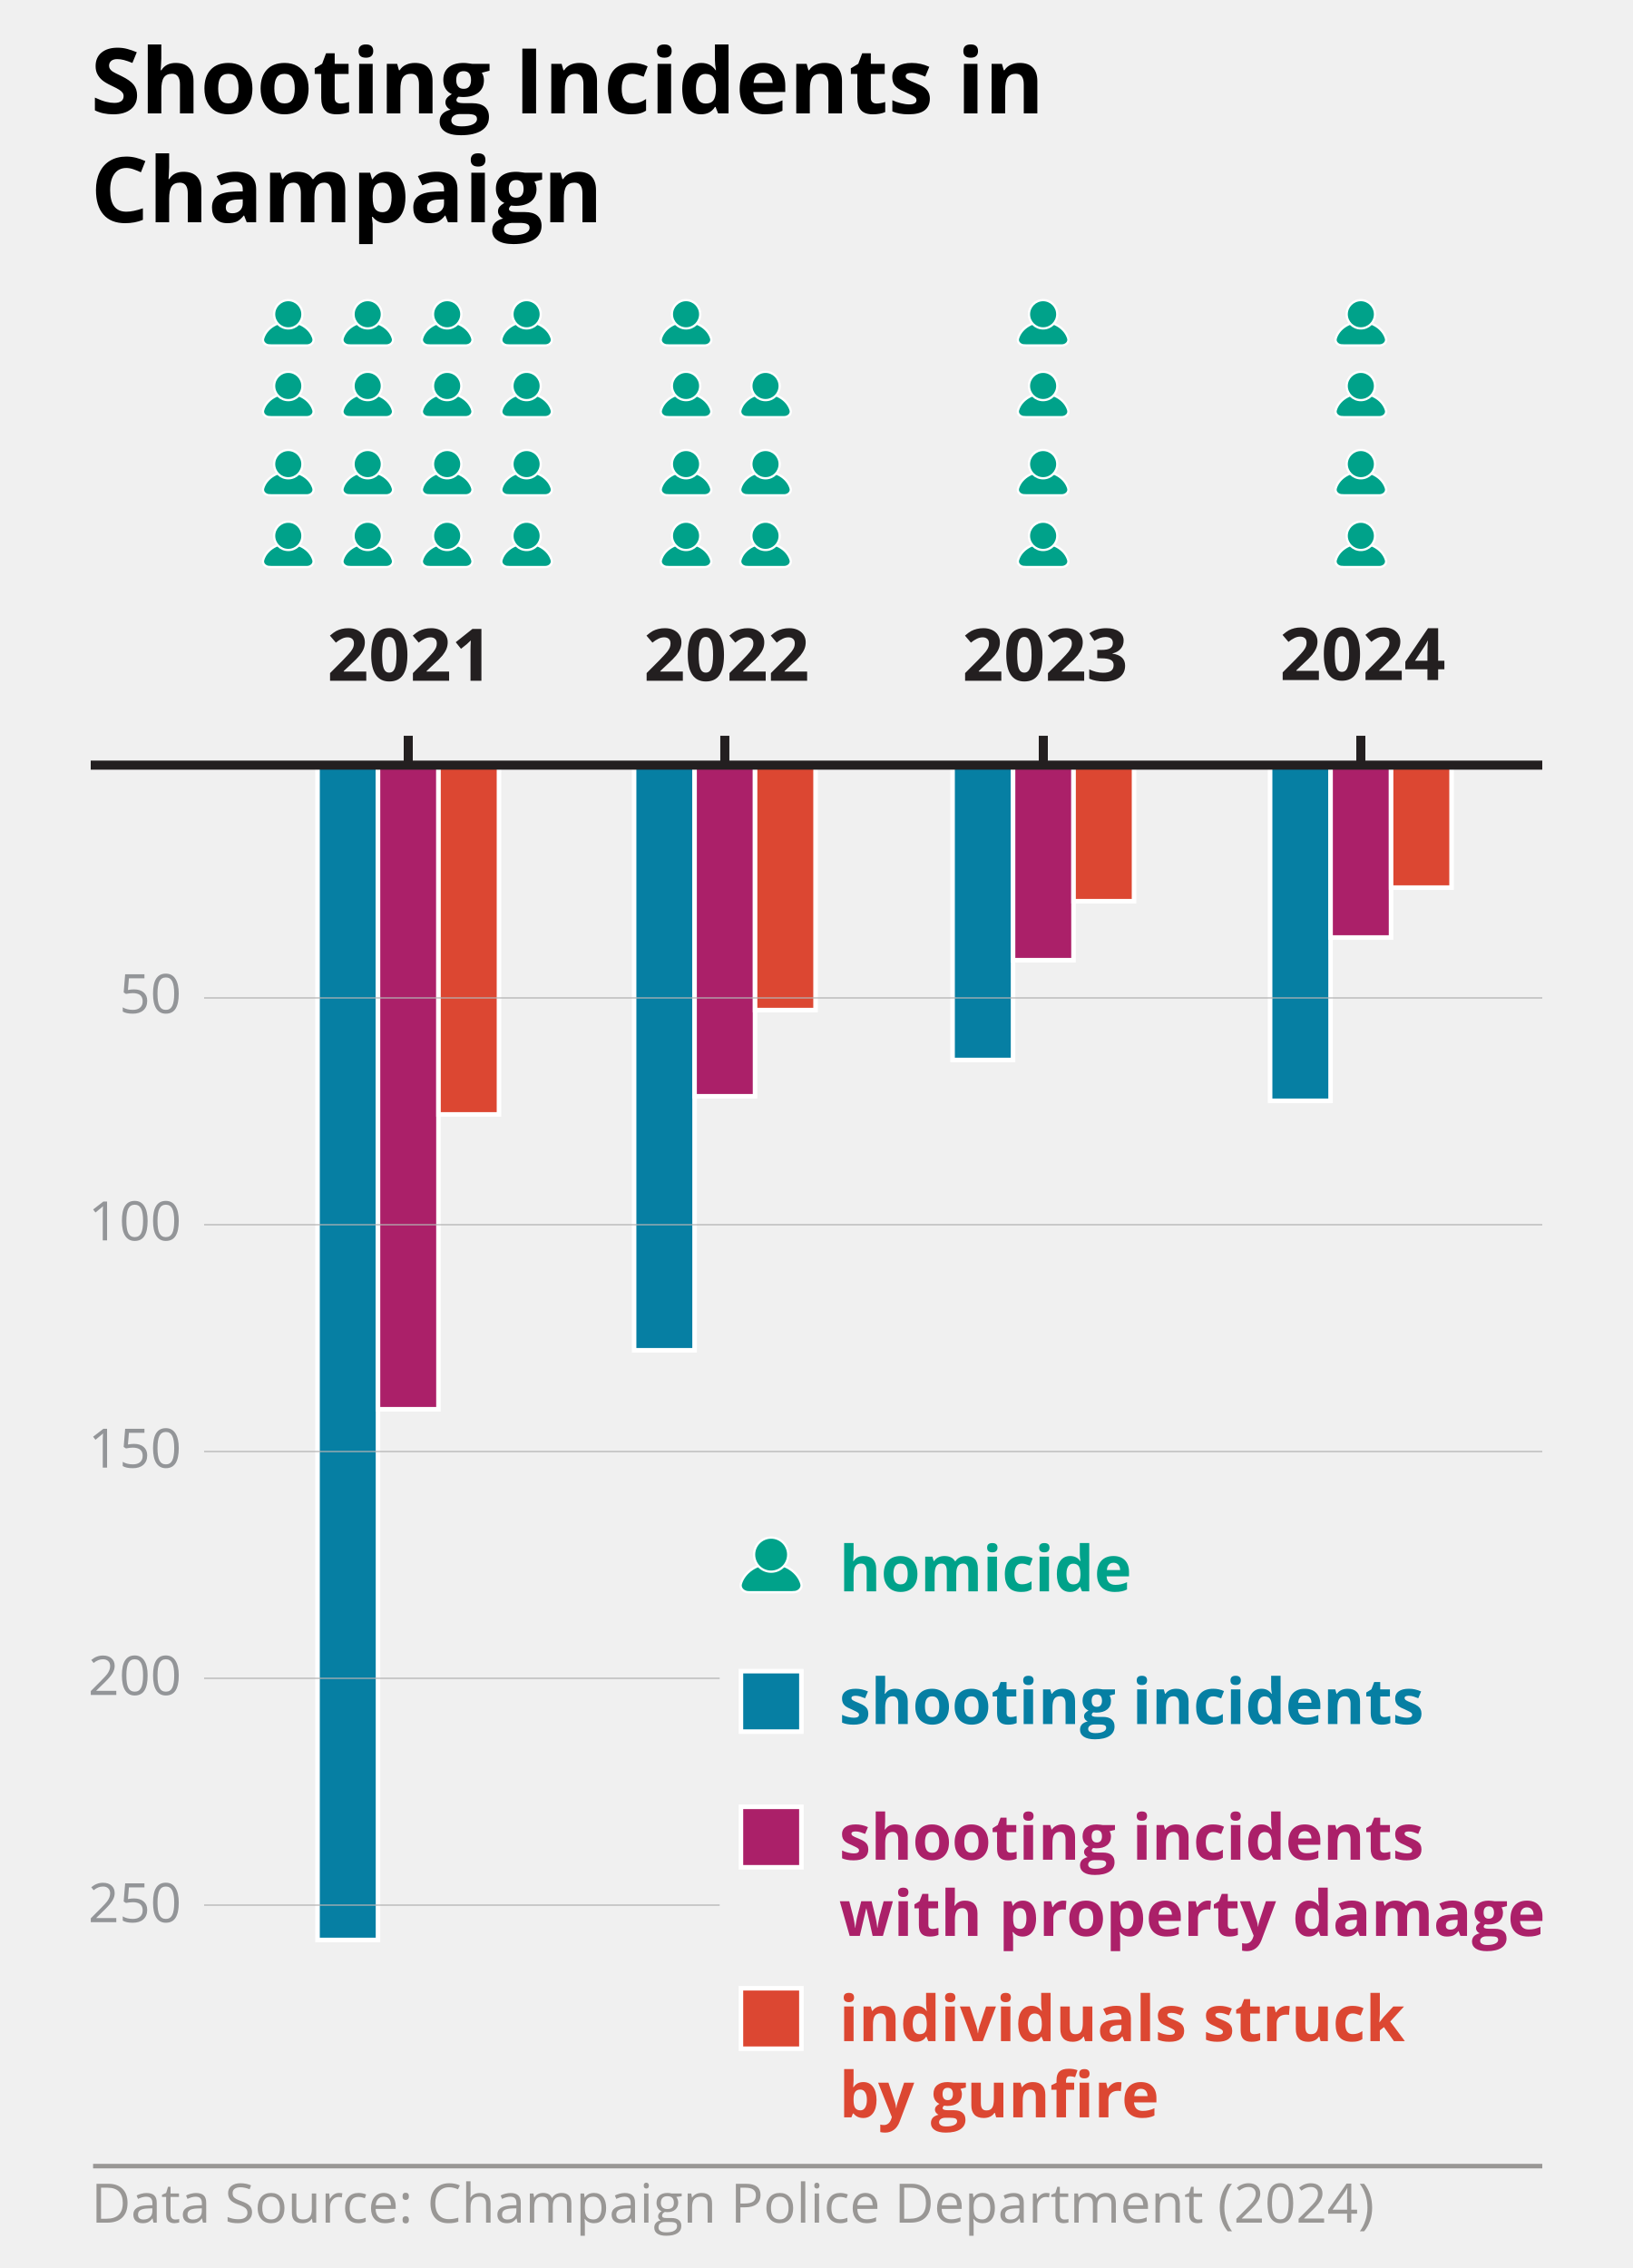
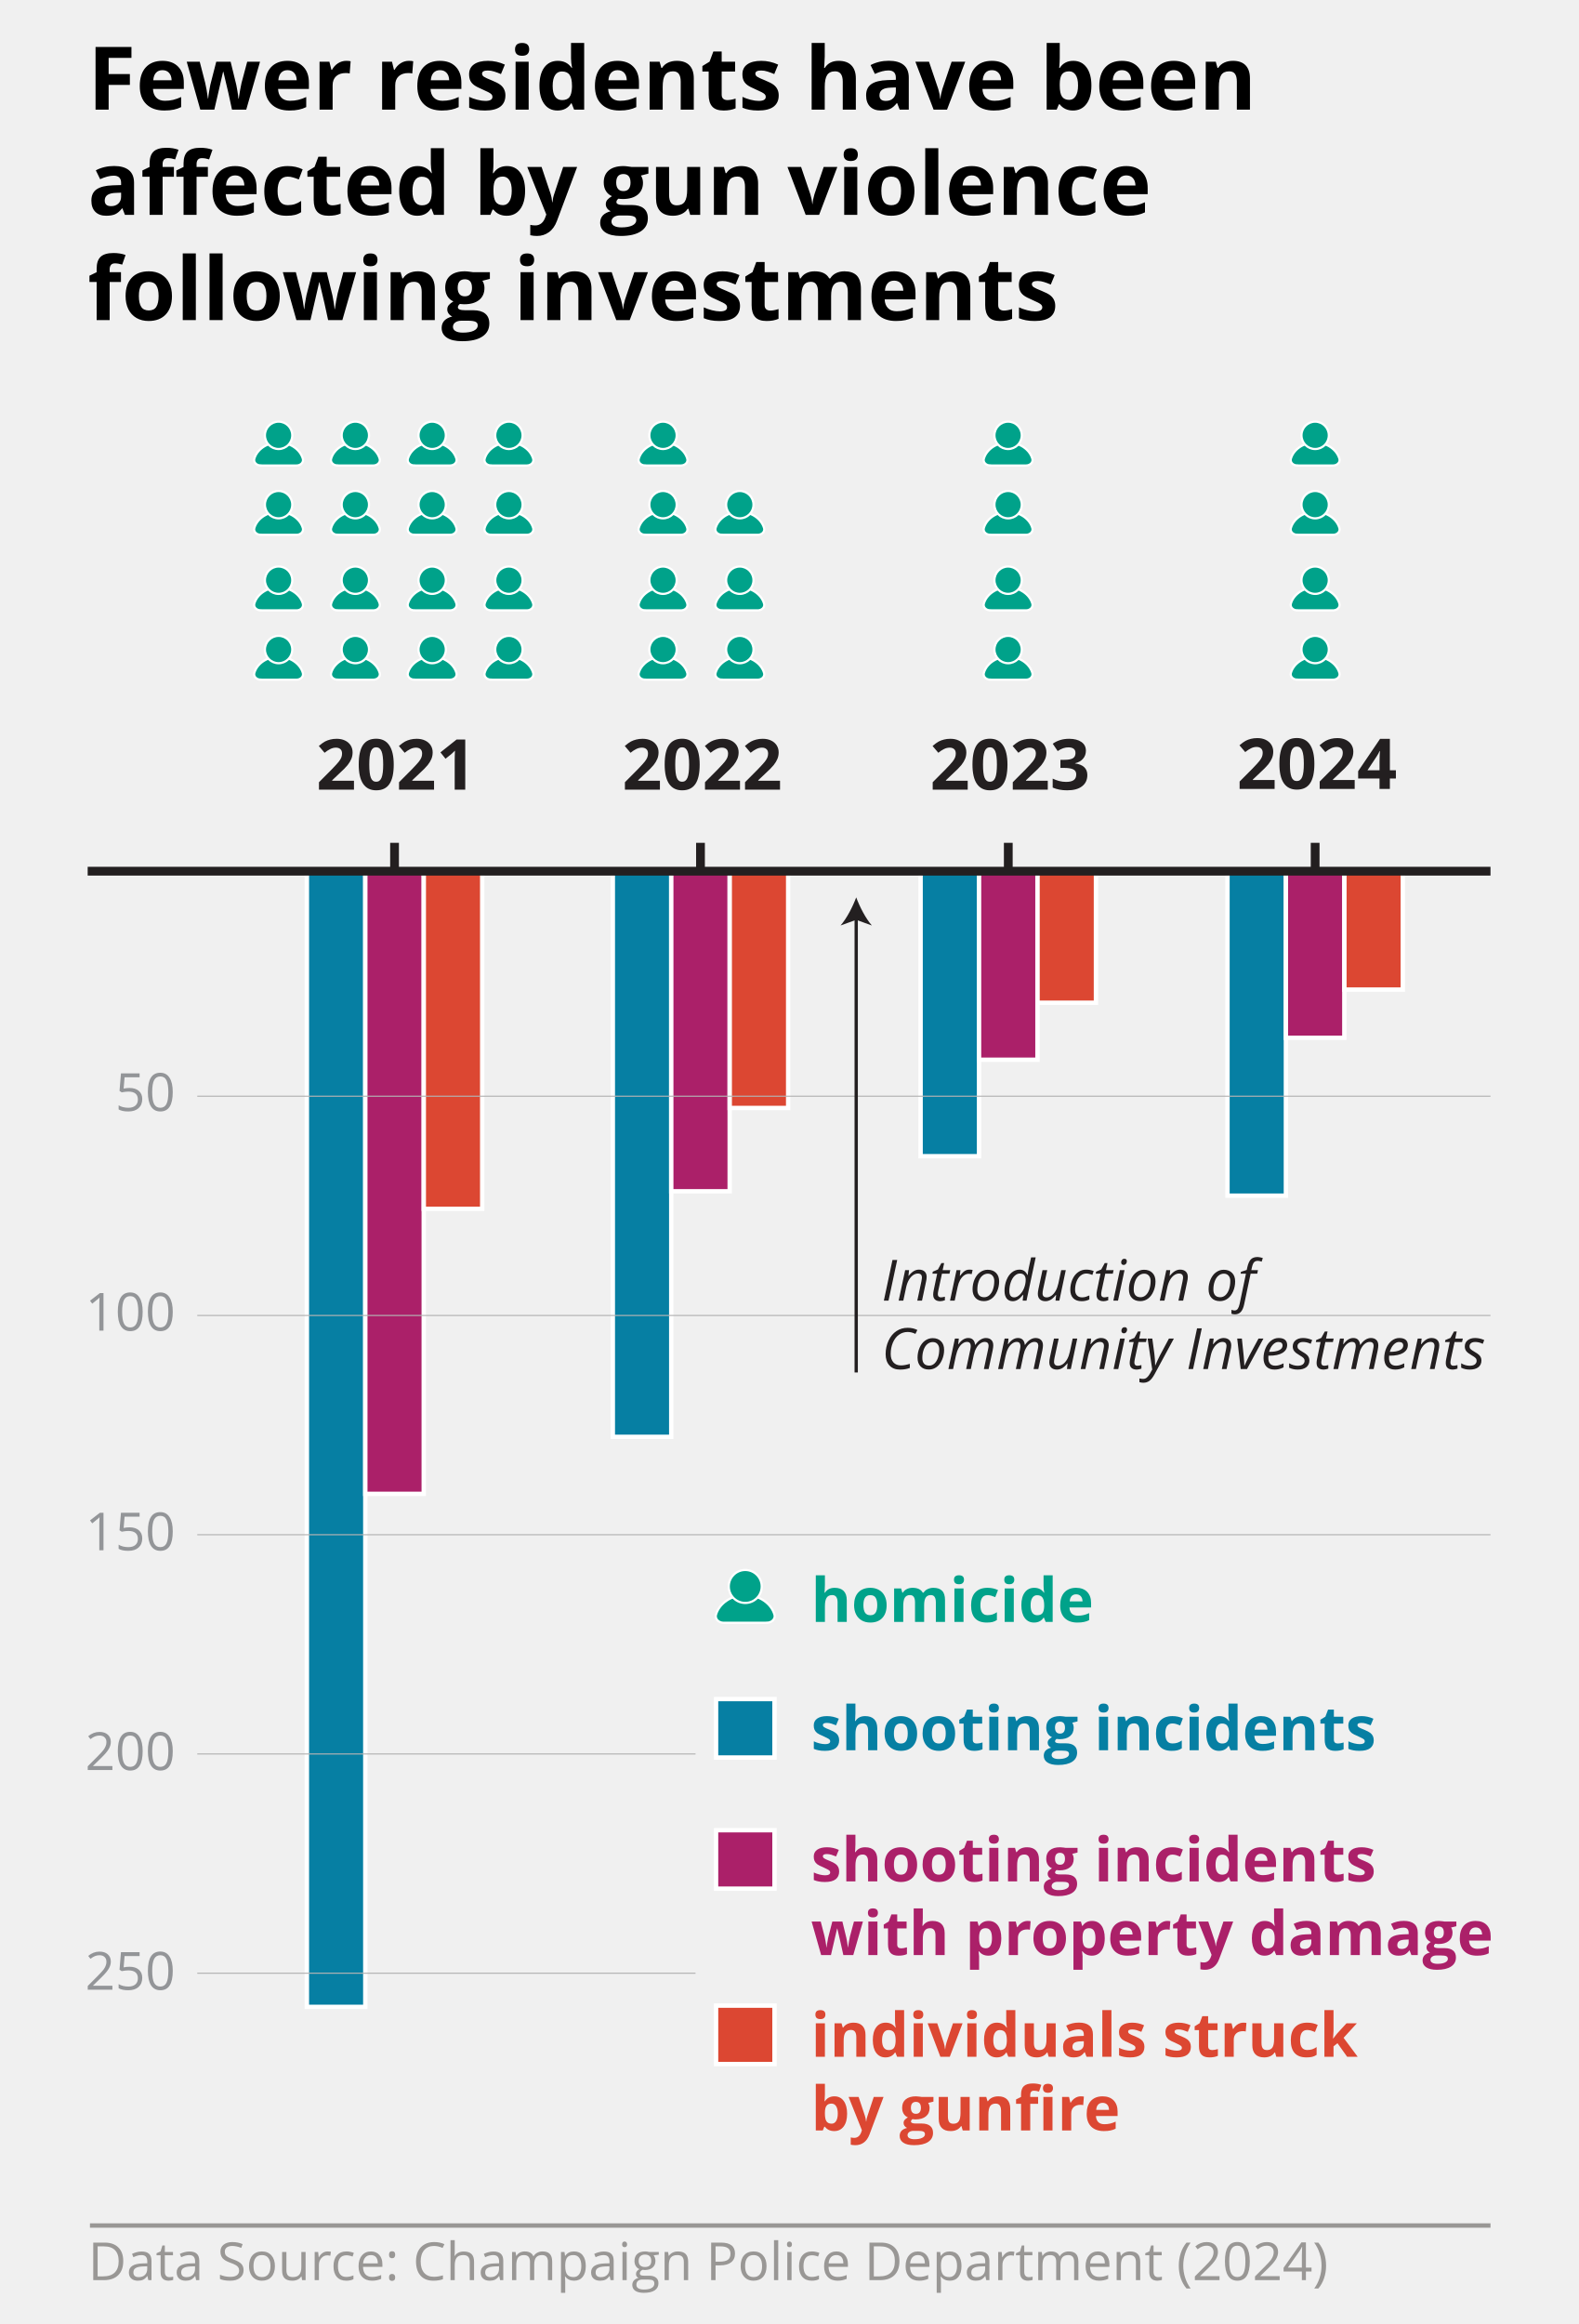
- <svg xmlns="http://www.w3.org/2000/svg" viewBox="0 0 360 500">
+ <svg xmlns="http://www.w3.org/2000/svg" viewBox="0 0 360 530">
  <defs>
    <style>
      .cls-1 {
        stroke: #999795;
      }

-       .cls-1, .cls-2, .cls-3, .cls-4, .cls-5, .cls-6, .cls-7 {
+       .cls-1, .cls-2, .cls-3, .cls-4, .cls-5, .cls-6, .cls-7, .cls-8 {
        stroke-miterlimit: 10;
      }

-       .cls-1, .cls-3, .cls-5 {
+       .cls-1, .cls-3, .cls-4, .cls-6 {
        fill: none;
      }

-       .cls-8, .cls-9, .cls-10, .cls-11, .cls-12, .cls-13 {
+       .cls-9, .cls-10, .cls-11, .cls-12, .cls-13, .cls-14 {
        font-family: OpenSans-Bold, 'Open Sans';
        font-weight: 700;
      }

-       .cls-8, .cls-9, .cls-12, .cls-13 {
+       .cls-9, .cls-10, .cls-13, .cls-14 {
        font-size: 14px;
      }

-       .cls-8, .cls-4 {
+       .cls-9, .cls-5 {
        fill: #00a28a;
      }

-       .cls-9, .cls-2 {
+       .cls-15, .cls-11, .cls-16 {
+         fill: #231f20;
+       }
+ 
+       .cls-10, .cls-2 {
        fill: #ab2069;
      }

-       .cls-14 {
+       .cls-17 {
        fill: #939598;
      }

-       .cls-14, .cls-15 {
+       .cls-17, .cls-18 {
        font-family: OpenSans, 'Open Sans';
        font-size: 12px;
      }

-       .cls-10 {
-         fill: #231f20;
+       .cls-11 {
        font-size: 16px;
      }

-       .cls-2, .cls-4, .cls-6, .cls-7 {
+       .cls-2, .cls-5, .cls-7, .cls-8 {
        stroke: #fff;
      }

-       .cls-11 {
+       .cls-12 {
        font-size: 20px;
      }

      .cls-3 {
+         stroke-width: 2px;
+       }
+ 
+       .cls-3, .cls-4 {
        stroke: #231f20;
-         stroke-width: 2px;
-       }
- 
-       .cls-15 {
+       }
+ 
+       .cls-4 {
+         stroke-width: .75px;
+       }
+ 
+       .cls-18 {
        fill: #999795;
      }

-       .cls-4 {
+       .cls-5 {
        stroke-width: .5px;
      }

-       .cls-12, .cls-6 {
+       .cls-13, .cls-7 {
        fill: #067fa3;
      }

-       .cls-5 {
+       .cls-16 {
+         font-family: OpenSans-Italic, 'Open Sans';
+         font-size: 13px;
+         font-style: italic;
+         font-variation-settings: 'wght' 400, 'wdth' 100;
+       }
+ 
+       .cls-6 {
        stroke: #b3b3b3;
        stroke-width: .25px;
      }

-       .cls-13, .cls-7 {
+       .cls-14, .cls-8 {
        fill: #dc4732;
      }
    </style>
  </defs>
  <g id="Layer_5" data-name="Layer 5">
    <g>
-       <text class="cls-10" transform="translate(141.91 150.08)">
+       <text class="cls-11" transform="translate(141.91 180.08)">
        <tspan x="0" y="0">2022</tspan>
      </text>
-       <line class="cls-3" x1="159.79" y1="175.14" x2="159.79" y2="162.21" />
-     </g>
-     <g>
-       <text class="cls-10" transform="translate(72.12 150.08)">
+       <line class="cls-3" x1="159.79" y1="205.14" x2="159.79" y2="192.21" />
+     </g>
+     <g>
+       <text class="cls-11" transform="translate(72.12 180.08)">
        <tspan x="0" y="0">2021</tspan>
      </text>
-       <line class="cls-3" x1="90" y1="175.14" x2="90" y2="162.21" />
-     </g>
-     <g>
-       <text class="cls-10" transform="translate(282.13 149.92)">
+       <line class="cls-3" x1="90" y1="205.14" x2="90" y2="192.21" />
+     </g>
+     <g>
+       <text class="cls-11" transform="translate(282.13 179.92)">
        <tspan x="0" y="0">2024</tspan>
      </text>
-       <line class="cls-3" x1="300" y1="175.14" x2="300" y2="162.21" />
-     </g>
-     <g>
-       <text class="cls-10" transform="translate(212.12 150.08)">
+       <line class="cls-3" x1="300" y1="205.14" x2="300" y2="192.21" />
+     </g>
+     <g>
+       <text class="cls-11" transform="translate(212.12 180.08)">
        <tspan x="0" y="0">2023</tspan>
      </text>
-       <line class="cls-3" x1="230" y1="175.14" x2="230" y2="162.21" />
-     </g>
-     <g>
-       <g>
-         <g>
-           <path class="cls-4" d="M59.46,109.19c-.97,0-1.67-.75-1.45-1.52.59-2.11,2.87-3.7,5.48-3.72,2.66-.02,4.99,1.58,5.6,3.72.22.78-.48,1.53-1.45,1.53h-8.18Z" />
-           <path class="cls-4" d="M60.43,102.32c0-1.72,1.4-3.12,3.12-3.12s3.12,1.4,3.12,3.12-1.4,3.12-3.12,3.12-3.12-1.4-3.12-3.12Z" />
-         </g>
-         <g>
-           <path class="cls-4" d="M59.46,125c-.97,0-1.67-.75-1.45-1.52.59-2.11,2.87-3.7,5.48-3.72,2.66-.02,4.99,1.58,5.6,3.72.22.78-.48,1.53-1.45,1.53h-8.18Z" />
-           <path class="cls-4" d="M60.43,118.13c0-1.72,1.4-3.12,3.12-3.12s3.12,1.4,3.12,3.12-1.4,3.12-3.12,3.12-3.12-1.4-3.12-3.12Z" />
-         </g>
-         <g>
-           <path class="cls-4" d="M59.46,76.15c-.97,0-1.67-.75-1.45-1.52.59-2.11,2.87-3.7,5.48-3.72,2.66-.02,4.99,1.58,5.6,3.72.22.78-.48,1.53-1.45,1.53h-8.18Z" />
-           <path class="cls-4" d="M60.43,69.28c0-1.72,1.4-3.12,3.12-3.12s3.12,1.4,3.12,3.12c0,1.72-1.4,3.12-3.12,3.12s-3.12-1.4-3.12-3.12Z" />
-         </g>
-         <g>
-           <path class="cls-4" d="M59.46,91.96c-.97,0-1.67-.75-1.45-1.52.59-2.11,2.87-3.7,5.48-3.72,2.66-.02,4.99,1.58,5.6,3.72.22.78-.48,1.53-1.45,1.53h-8.18Z" />
-           <path class="cls-4" d="M60.43,85.09c0-1.72,1.4-3.12,3.12-3.12s3.12,1.4,3.12,3.12-1.4,3.12-3.12,3.12-3.12-1.4-3.12-3.12Z" />
-         </g>
-       </g>
-       <g>
-         <g>
-           <path class="cls-4" d="M76.98,109.19c-.97,0-1.67-.75-1.45-1.52.59-2.11,2.87-3.7,5.48-3.72,2.66-.02,4.99,1.58,5.6,3.72.22.78-.48,1.53-1.45,1.53h-8.18Z" />
-           <path class="cls-4" d="M77.94,102.32c0-1.72,1.4-3.12,3.12-3.12s3.12,1.4,3.12,3.12-1.4,3.12-3.12,3.12-3.12-1.4-3.12-3.12Z" />
-         </g>
-         <g>
-           <path class="cls-4" d="M76.98,125c-.97,0-1.67-.75-1.45-1.52.59-2.11,2.87-3.7,5.48-3.72,2.66-.02,4.99,1.58,5.6,3.72.22.78-.48,1.53-1.45,1.53h-8.18Z" />
-           <path class="cls-4" d="M77.94,118.13c0-1.72,1.4-3.12,3.12-3.12s3.12,1.4,3.12,3.12-1.4,3.12-3.12,3.12-3.12-1.4-3.12-3.12Z" />
-         </g>
-         <g>
-           <path class="cls-4" d="M76.98,76.15c-.97,0-1.67-.75-1.45-1.52.59-2.11,2.87-3.7,5.48-3.72,2.66-.02,4.99,1.58,5.6,3.72.22.78-.48,1.53-1.45,1.53h-8.18Z" />
-           <path class="cls-4" d="M77.94,69.28c0-1.72,1.4-3.12,3.12-3.12s3.12,1.4,3.12,3.12-1.4,3.12-3.12,3.12-3.12-1.4-3.12-3.12Z" />
-         </g>
-         <g>
-           <path class="cls-4" d="M76.98,91.96c-.97,0-1.67-.75-1.45-1.52.59-2.11,2.87-3.7,5.48-3.72,2.66-.02,4.99,1.58,5.6,3.72.22.78-.48,1.53-1.45,1.53h-8.18Z" />
-           <path class="cls-4" d="M77.94,85.09c0-1.72,1.4-3.12,3.12-3.12s3.12,1.4,3.12,3.12-1.4,3.12-3.12,3.12-3.12-1.4-3.12-3.12Z" />
-         </g>
-       </g>
-       <g>
-         <g>
-           <path class="cls-4" d="M94.49,109.19c-.97,0-1.67-.75-1.45-1.52.59-2.11,2.87-3.7,5.48-3.72,2.66-.02,4.99,1.58,5.6,3.72.22.78-.48,1.53-1.45,1.53h-8.18Z" />
-           <path class="cls-4" d="M95.46,102.32c0-1.72,1.4-3.12,3.12-3.12s3.12,1.4,3.12,3.12-1.4,3.12-3.12,3.12-3.12-1.4-3.12-3.12Z" />
-         </g>
-         <g>
-           <path class="cls-4" d="M94.49,125c-.97,0-1.67-.75-1.45-1.52.59-2.11,2.87-3.7,5.48-3.72,2.66-.02,4.99,1.58,5.6,3.72.22.78-.48,1.53-1.45,1.53h-8.18Z" />
-           <path class="cls-4" d="M95.46,118.13c0-1.72,1.4-3.12,3.12-3.12s3.12,1.4,3.12,3.12-1.4,3.12-3.12,3.12-3.12-1.4-3.12-3.12Z" />
-         </g>
-         <g>
-           <path class="cls-4" d="M94.49,76.15c-.97,0-1.67-.75-1.45-1.52.59-2.11,2.87-3.7,5.48-3.72,2.66-.02,4.99,1.58,5.6,3.72.22.78-.48,1.53-1.45,1.53h-8.18Z" />
-           <path class="cls-4" d="M95.46,69.28c0-1.72,1.4-3.12,3.12-3.12s3.12,1.4,3.12,3.12-1.4,3.12-3.12,3.12-3.12-1.4-3.12-3.12Z" />
-         </g>
-         <g>
-           <path class="cls-4" d="M94.49,91.96c-.97,0-1.67-.75-1.45-1.52.59-2.11,2.87-3.7,5.48-3.72,2.66-.02,4.99,1.58,5.6,3.72.22.78-.48,1.53-1.45,1.53h-8.18Z" />
-           <path class="cls-4" d="M95.46,85.09c0-1.72,1.4-3.12,3.12-3.12s3.12,1.4,3.12,3.12-1.4,3.12-3.12,3.12-3.12-1.4-3.12-3.12Z" />
-         </g>
-       </g>
-       <g>
-         <g>
-           <path class="cls-4" d="M112,109.19c-.97,0-1.67-.75-1.45-1.52.59-2.11,2.87-3.7,5.48-3.72,2.66-.02,4.99,1.58,5.6,3.72.22.78-.48,1.53-1.45,1.53h-8.18Z" />
-           <path class="cls-4" d="M112.97,102.32c0-1.72,1.4-3.12,3.12-3.12s3.12,1.4,3.12,3.12-1.4,3.12-3.12,3.12-3.12-1.4-3.12-3.12Z" />
-         </g>
-         <g>
-           <path class="cls-4" d="M112,125c-.97,0-1.67-.75-1.45-1.52.59-2.11,2.87-3.7,5.48-3.72,2.66-.02,4.99,1.58,5.6,3.72.22.78-.48,1.53-1.45,1.53h-8.18Z" />
-           <path class="cls-4" d="M112.97,118.13c0-1.72,1.4-3.12,3.12-3.12s3.12,1.4,3.12,3.12-1.4,3.12-3.12,3.12-3.12-1.4-3.12-3.12Z" />
-         </g>
-         <g>
-           <path class="cls-4" d="M112,76.15c-.97,0-1.67-.75-1.45-1.52.59-2.11,2.87-3.7,5.48-3.72,2.66-.02,4.99,1.58,5.6,3.72.22.78-.48,1.53-1.45,1.53h-8.18Z" />
-           <path class="cls-4" d="M112.97,69.28c0-1.72,1.4-3.12,3.12-3.12s3.12,1.4,3.12,3.12-1.4,3.12-3.12,3.12-3.12-1.4-3.12-3.12Z" />
-         </g>
-         <g>
-           <path class="cls-4" d="M112,91.96c-.97,0-1.67-.75-1.45-1.52.59-2.11,2.87-3.7,5.48-3.72,2.66-.02,4.99,1.58,5.6,3.72.22.78-.48,1.53-1.45,1.53h-8.18Z" />
-           <path class="cls-4" d="M112.97,85.09c0-1.72,1.4-3.12,3.12-3.12s3.12,1.4,3.12,3.12-1.4,3.12-3.12,3.12-3.12-1.4-3.12-3.12Z" />
-         </g>
-       </g>
-     </g>
-     <g>
-       <g>
-         <path class="cls-4" d="M225.87,109.19c-.97,0-1.67-.75-1.45-1.52.59-2.11,2.87-3.7,5.48-3.72,2.66-.02,4.99,1.58,5.6,3.72.22.78-.48,1.53-1.45,1.53h-8.18Z" />
-         <path class="cls-4" d="M226.84,102.32c0-1.72,1.4-3.12,3.12-3.12s3.12,1.4,3.12,3.12-1.4,3.12-3.12,3.12-3.12-1.4-3.12-3.12Z" />
-       </g>
-       <g>
-         <path class="cls-4" d="M225.87,125c-.97,0-1.67-.75-1.45-1.52.59-2.11,2.87-3.7,5.48-3.72,2.66-.02,4.99,1.58,5.6,3.72.22.78-.48,1.53-1.45,1.53h-8.18Z" />
-         <path class="cls-4" d="M226.84,118.13c0-1.72,1.4-3.12,3.12-3.12s3.12,1.4,3.12,3.12-1.4,3.12-3.12,3.12-3.12-1.4-3.12-3.12Z" />
-       </g>
-       <g>
-         <path class="cls-4" d="M225.87,76.15c-.97,0-1.67-.75-1.45-1.52.59-2.11,2.87-3.7,5.48-3.72,2.66-.02,4.99,1.58,5.6,3.72.22.78-.48,1.53-1.45,1.53h-8.18Z" />
-         <path class="cls-4" d="M226.84,69.28c0-1.72,1.4-3.12,3.12-3.12s3.12,1.4,3.12,3.12-1.4,3.12-3.12,3.12-3.12-1.4-3.12-3.12Z" />
-       </g>
-       <g>
-         <path class="cls-4" d="M225.87,91.96c-.97,0-1.67-.75-1.45-1.52.59-2.11,2.87-3.7,5.48-3.72,2.66-.02,4.99,1.58,5.6,3.72.22.78-.48,1.53-1.45,1.53h-8.18Z" />
-         <path class="cls-4" d="M226.84,85.09c0-1.72,1.4-3.12,3.12-3.12s3.12,1.4,3.12,3.12-1.4,3.12-3.12,3.12-3.12-1.4-3.12-3.12Z" />
-       </g>
-     </g>
-     <g>
-       <g>
-         <path class="cls-4" d="M295.91,109.19c-.97,0-1.67-.75-1.45-1.52.59-2.11,2.87-3.7,5.48-3.72,2.66-.02,4.99,1.58,5.6,3.72.22.78-.48,1.53-1.45,1.53h-8.18Z" />
-         <path class="cls-4" d="M296.88,102.32c0-1.72,1.4-3.12,3.12-3.12s3.12,1.4,3.12,3.12-1.4,3.12-3.12,3.12-3.12-1.4-3.12-3.12Z" />
-       </g>
-       <g>
-         <path class="cls-4" d="M295.91,125c-.97,0-1.67-.75-1.45-1.52.59-2.11,2.87-3.7,5.48-3.72,2.66-.02,4.99,1.58,5.6,3.72.22.78-.48,1.53-1.45,1.53h-8.18Z" />
-         <path class="cls-4" d="M296.88,118.13c0-1.72,1.4-3.12,3.12-3.12s3.12,1.4,3.12,3.12-1.4,3.12-3.12,3.12-3.12-1.4-3.12-3.12Z" />
-       </g>
-       <g>
-         <path class="cls-4" d="M295.91,76.15c-.97,0-1.67-.75-1.45-1.52.59-2.11,2.87-3.7,5.48-3.72,2.66-.02,4.99,1.58,5.6,3.72.22.78-.48,1.53-1.45,1.53h-8.18Z" />
-         <path class="cls-4" d="M296.88,69.28c0-1.72,1.4-3.12,3.12-3.12s3.12,1.4,3.12,3.12-1.4,3.12-3.12,3.12-3.12-1.4-3.12-3.12Z" />
-       </g>
-       <g>
-         <path class="cls-4" d="M295.91,91.96c-.97,0-1.67-.75-1.45-1.52.59-2.11,2.87-3.7,5.48-3.72,2.66-.02,4.99,1.58,5.6,3.72.22.78-.48,1.53-1.45,1.53h-8.18Z" />
-         <path class="cls-4" d="M296.88,85.09c0-1.72,1.4-3.12,3.12-3.12s3.12,1.4,3.12,3.12-1.4,3.12-3.12,3.12-3.12-1.4-3.12-3.12Z" />
-       </g>
-     </g>
-     <g>
-       <g>
-         <g>
-           <path class="cls-4" d="M147.15,109.19c-.97,0-1.67-.75-1.45-1.52.59-2.11,2.87-3.7,5.48-3.72,2.66-.02,4.99,1.58,5.6,3.72.22.78-.48,1.53-1.45,1.53h-8.18Z" />
-           <path class="cls-4" d="M148.12,102.32c0-1.72,1.4-3.12,3.12-3.12s3.12,1.4,3.12,3.12-1.4,3.12-3.12,3.12-3.12-1.4-3.12-3.12Z" />
-         </g>
-         <g>
-           <path class="cls-4" d="M147.15,125c-.97,0-1.67-.75-1.45-1.52.59-2.11,2.87-3.7,5.48-3.72,2.66-.02,4.99,1.58,5.6,3.72.22.78-.48,1.53-1.45,1.53h-8.18Z" />
-           <path class="cls-4" d="M148.12,118.13c0-1.72,1.4-3.12,3.12-3.12s3.12,1.4,3.12,3.12-1.4,3.12-3.12,3.12-3.12-1.4-3.12-3.12Z" />
-         </g>
-         <g>
-           <path class="cls-4" d="M147.15,76.15c-.97,0-1.67-.75-1.45-1.52.59-2.11,2.87-3.7,5.48-3.72,2.66-.02,4.99,1.58,5.6,3.72.22.78-.48,1.53-1.45,1.53h-8.18Z" />
-           <path class="cls-4" d="M148.12,69.28c0-1.72,1.4-3.12,3.12-3.12s3.12,1.4,3.12,3.12c0,1.72-1.4,3.12-3.12,3.12s-3.12-1.4-3.12-3.12Z" />
-         </g>
-         <g>
-           <path class="cls-4" d="M147.15,91.96c-.97,0-1.67-.75-1.45-1.52.59-2.11,2.87-3.7,5.48-3.72,2.66-.02,4.99,1.58,5.6,3.72.22.78-.48,1.53-1.45,1.53h-8.18Z" />
-           <path class="cls-4" d="M148.12,85.09c0-1.72,1.4-3.12,3.12-3.12s3.12,1.4,3.12,3.12c0,1.72-1.4,3.12-3.12,3.12s-3.12-1.4-3.12-3.12Z" />
-         </g>
-       </g>
-       <g>
-         <g>
-           <path class="cls-4" d="M164.67,109.19c-.97,0-1.67-.75-1.45-1.52.59-2.11,2.87-3.7,5.48-3.72,2.66-.02,4.99,1.58,5.6,3.72.22.78-.48,1.53-1.45,1.53h-8.18Z" />
-           <path class="cls-4" d="M165.64,102.32c0-1.72,1.4-3.12,3.12-3.12s3.12,1.4,3.12,3.12c0,1.72-1.4,3.12-3.12,3.12s-3.12-1.4-3.12-3.12Z" />
-         </g>
-         <g>
-           <path class="cls-4" d="M164.67,125c-.97,0-1.67-.75-1.45-1.52.59-2.11,2.87-3.7,5.48-3.72,2.66-.02,4.99,1.58,5.6,3.72.22.78-.48,1.53-1.45,1.53h-8.18Z" />
-           <path class="cls-4" d="M165.64,118.13c0-1.72,1.4-3.12,3.12-3.12s3.12,1.4,3.12,3.12c0,1.72-1.4,3.12-3.12,3.12s-3.12-1.4-3.12-3.12Z" />
-         </g>
-         <g>
-           <path class="cls-4" d="M164.67,91.96c-.97,0-1.67-.75-1.45-1.52.59-2.11,2.87-3.7,5.48-3.72,2.66-.02,4.99,1.58,5.6,3.72.22.78-.48,1.53-1.45,1.53h-8.18Z" />
-           <path class="cls-4" d="M165.64,85.09c0-1.72,1.4-3.12,3.12-3.12s3.12,1.4,3.12,3.12-1.4,3.12-3.12,3.12-3.12-1.4-3.12-3.12Z" />
-         </g>
-       </g>
-     </g>
-     <rect class="cls-6" x="139.79" y="168.68" width="13.33" height="129" />
-     <rect class="cls-2" x="153.12" y="168.68" width="13.33" height="73" />
-     <g>
-       <rect class="cls-6" x="70" y="168.68" width="13.33" height="259" />
-       <rect class="cls-2" x="83.33" y="168.68" width="13.33" height="142" />
-       <rect class="cls-7" x="96.67" y="168.68" width="13.33" height="77" />
-     </g>
-     <rect class="cls-7" x="166.46" y="168.68" width="13.33" height="54" />
-     <g>
-       <rect class="cls-6" x="210" y="168.68" width="13.33" height="65" />
-       <rect class="cls-2" x="223.33" y="168.68" width="13.33" height="43" />
-       <rect class="cls-7" x="236.67" y="168.68" width="13.33" height="30" />
-     </g>
-     <g>
-       <rect class="cls-6" x="280" y="168.68" width="13.33" height="74" />
-       <rect class="cls-2" x="293.33" y="168.68" width="13.33" height="38" />
-       <rect class="cls-7" x="306.67" y="168.68" width="13.33" height="27" />
-     </g>
-     <line class="cls-3" x1="340" y1="168.68" x2="20" y2="168.68" />
-     <g>
-       <line class="cls-5" x1="45" y1="220" x2="340" y2="220" />
-       <line class="cls-5" x1="45" y1="270" x2="340" y2="270" />
-       <line class="cls-5" x1="45" y1="320" x2="340" y2="320" />
-       <line class="cls-5" x1="45" y1="370" x2="158.66" y2="370" />
-       <line class="cls-5" x1="45" y1="420" x2="158.66" y2="420" />
-     </g>
-     <text class="cls-14" transform="translate(19.42 273.45)">
+       <line class="cls-3" x1="230" y1="205.14" x2="230" y2="192.21" />
+     </g>
+     <g>
+       <g>
+         <g>
+           <path class="cls-5" d="M59.46,139.19c-.97,0-1.67-.75-1.45-1.52.59-2.11,2.87-3.7,5.48-3.72,2.66-.02,4.99,1.58,5.6,3.72.22.78-.48,1.53-1.45,1.53h-8.18Z" />
+           <path class="cls-5" d="M60.43,132.32c0-1.72,1.4-3.12,3.12-3.12s3.12,1.4,3.12,3.12-1.4,3.12-3.12,3.12-3.12-1.4-3.12-3.12Z" />
+         </g>
+         <g>
+           <path class="cls-5" d="M59.46,155c-.97,0-1.67-.75-1.45-1.52.59-2.11,2.87-3.7,5.48-3.72,2.66-.02,4.99,1.58,5.6,3.72.22.78-.48,1.53-1.45,1.53h-8.18Z" />
+           <path class="cls-5" d="M60.43,148.13c0-1.72,1.4-3.12,3.12-3.12s3.12,1.4,3.12,3.12-1.4,3.12-3.12,3.12-3.12-1.4-3.12-3.12Z" />
+         </g>
+         <g>
+           <path class="cls-5" d="M59.46,106.15c-.97,0-1.67-.75-1.45-1.52.59-2.11,2.87-3.7,5.48-3.72,2.66-.02,4.99,1.58,5.6,3.72.22.78-.48,1.53-1.45,1.53h-8.18Z" />
+           <path class="cls-5" d="M60.43,99.28c0-1.72,1.4-3.12,3.12-3.12s3.12,1.4,3.12,3.12c0,1.72-1.4,3.12-3.12,3.12s-3.12-1.4-3.12-3.12Z" />
+         </g>
+         <g>
+           <path class="cls-5" d="M59.46,121.96c-.97,0-1.67-.75-1.45-1.52.59-2.11,2.87-3.7,5.48-3.72,2.66-.02,4.99,1.58,5.6,3.72.22.78-.48,1.53-1.45,1.53h-8.18Z" />
+           <path class="cls-5" d="M60.43,115.09c0-1.72,1.4-3.12,3.12-3.12s3.12,1.4,3.12,3.12-1.4,3.12-3.12,3.12-3.12-1.4-3.12-3.12Z" />
+         </g>
+       </g>
+       <g>
+         <g>
+           <path class="cls-5" d="M76.98,139.19c-.97,0-1.67-.75-1.45-1.52.59-2.11,2.87-3.7,5.48-3.72,2.66-.02,4.99,1.58,5.6,3.72.22.78-.48,1.53-1.45,1.53h-8.18Z" />
+           <path class="cls-5" d="M77.94,132.32c0-1.72,1.4-3.12,3.12-3.12s3.12,1.4,3.12,3.12-1.4,3.12-3.12,3.12-3.12-1.4-3.12-3.12Z" />
+         </g>
+         <g>
+           <path class="cls-5" d="M76.98,155c-.97,0-1.67-.75-1.45-1.52.59-2.11,2.87-3.7,5.48-3.72,2.66-.02,4.99,1.58,5.6,3.72.22.78-.48,1.53-1.45,1.53h-8.18Z" />
+           <path class="cls-5" d="M77.94,148.13c0-1.72,1.4-3.12,3.12-3.12s3.12,1.4,3.12,3.12-1.4,3.12-3.12,3.12-3.12-1.4-3.12-3.12Z" />
+         </g>
+         <g>
+           <path class="cls-5" d="M76.98,106.15c-.97,0-1.67-.75-1.45-1.52.59-2.11,2.87-3.7,5.48-3.72,2.66-.02,4.99,1.58,5.6,3.72.22.78-.48,1.53-1.45,1.53h-8.18Z" />
+           <path class="cls-5" d="M77.94,99.28c0-1.72,1.4-3.12,3.12-3.12s3.12,1.4,3.12,3.12-1.4,3.12-3.12,3.12-3.12-1.4-3.12-3.12Z" />
+         </g>
+         <g>
+           <path class="cls-5" d="M76.98,121.96c-.97,0-1.67-.75-1.45-1.52.59-2.11,2.87-3.7,5.48-3.72,2.66-.02,4.99,1.58,5.6,3.72.22.78-.48,1.53-1.45,1.53h-8.18Z" />
+           <path class="cls-5" d="M77.94,115.09c0-1.72,1.4-3.12,3.12-3.12s3.12,1.4,3.12,3.12-1.4,3.12-3.12,3.12-3.12-1.4-3.12-3.12Z" />
+         </g>
+       </g>
+       <g>
+         <g>
+           <path class="cls-5" d="M94.49,139.19c-.97,0-1.67-.75-1.45-1.52.59-2.11,2.87-3.7,5.48-3.72,2.66-.02,4.99,1.58,5.6,3.72.22.78-.48,1.53-1.45,1.53h-8.18Z" />
+           <path class="cls-5" d="M95.46,132.32c0-1.72,1.4-3.12,3.12-3.12s3.12,1.4,3.12,3.12-1.4,3.12-3.12,3.12-3.12-1.4-3.12-3.12Z" />
+         </g>
+         <g>
+           <path class="cls-5" d="M94.49,155c-.97,0-1.67-.75-1.45-1.52.59-2.11,2.87-3.7,5.48-3.72,2.66-.02,4.99,1.58,5.6,3.72.22.78-.48,1.53-1.45,1.53h-8.18Z" />
+           <path class="cls-5" d="M95.46,148.13c0-1.72,1.4-3.12,3.12-3.12s3.12,1.4,3.12,3.12-1.4,3.12-3.12,3.12-3.12-1.4-3.12-3.12Z" />
+         </g>
+         <g>
+           <path class="cls-5" d="M94.49,106.15c-.97,0-1.67-.75-1.45-1.52.59-2.11,2.87-3.7,5.48-3.72,2.66-.02,4.99,1.58,5.6,3.72.22.78-.48,1.53-1.45,1.53h-8.18Z" />
+           <path class="cls-5" d="M95.46,99.28c0-1.72,1.4-3.12,3.12-3.12s3.12,1.4,3.12,3.12-1.4,3.12-3.12,3.12-3.12-1.4-3.12-3.12Z" />
+         </g>
+         <g>
+           <path class="cls-5" d="M94.49,121.96c-.97,0-1.67-.75-1.45-1.52.59-2.11,2.87-3.7,5.48-3.72,2.66-.02,4.99,1.58,5.6,3.72.22.78-.48,1.53-1.45,1.53h-8.18Z" />
+           <path class="cls-5" d="M95.46,115.09c0-1.72,1.4-3.12,3.12-3.12s3.12,1.4,3.12,3.12-1.4,3.12-3.12,3.12-3.12-1.4-3.12-3.12Z" />
+         </g>
+       </g>
+       <g>
+         <g>
+           <path class="cls-5" d="M112,139.19c-.97,0-1.67-.75-1.45-1.52.59-2.11,2.87-3.7,5.48-3.72,2.66-.02,4.99,1.58,5.6,3.72.22.78-.48,1.53-1.45,1.53h-8.18Z" />
+           <path class="cls-5" d="M112.97,132.32c0-1.72,1.4-3.12,3.12-3.12s3.12,1.4,3.12,3.12-1.4,3.12-3.12,3.12-3.12-1.4-3.12-3.12Z" />
+         </g>
+         <g>
+           <path class="cls-5" d="M112,155c-.97,0-1.67-.75-1.45-1.52.59-2.11,2.87-3.7,5.48-3.72,2.66-.02,4.99,1.58,5.6,3.72.22.78-.48,1.53-1.45,1.53h-8.18Z" />
+           <path class="cls-5" d="M112.97,148.13c0-1.72,1.4-3.12,3.12-3.12s3.12,1.4,3.12,3.12-1.4,3.12-3.12,3.12-3.12-1.4-3.12-3.12Z" />
+         </g>
+         <g>
+           <path class="cls-5" d="M112,106.15c-.97,0-1.67-.75-1.45-1.52.59-2.11,2.87-3.7,5.48-3.72,2.66-.02,4.99,1.58,5.6,3.72.22.78-.48,1.53-1.45,1.53h-8.18Z" />
+           <path class="cls-5" d="M112.97,99.28c0-1.72,1.4-3.12,3.12-3.12s3.12,1.4,3.12,3.12-1.4,3.12-3.12,3.12-3.12-1.4-3.12-3.12Z" />
+         </g>
+         <g>
+           <path class="cls-5" d="M112,121.96c-.97,0-1.67-.75-1.45-1.52.59-2.11,2.87-3.7,5.48-3.72,2.66-.02,4.99,1.58,5.6,3.72.22.78-.48,1.53-1.45,1.53h-8.18Z" />
+           <path class="cls-5" d="M112.97,115.09c0-1.72,1.4-3.12,3.12-3.12s3.12,1.4,3.12,3.12-1.4,3.12-3.12,3.12-3.12-1.4-3.12-3.12Z" />
+         </g>
+       </g>
+     </g>
+     <g>
+       <g>
+         <path class="cls-5" d="M225.87,139.19c-.97,0-1.67-.75-1.45-1.52.59-2.11,2.87-3.7,5.48-3.72,2.66-.02,4.99,1.58,5.6,3.72.22.78-.48,1.53-1.45,1.53h-8.18Z" />
+         <path class="cls-5" d="M226.84,132.32c0-1.72,1.4-3.12,3.12-3.12s3.12,1.4,3.12,3.12-1.4,3.12-3.12,3.12-3.12-1.4-3.12-3.12Z" />
+       </g>
+       <g>
+         <path class="cls-5" d="M225.87,155c-.97,0-1.67-.75-1.45-1.52.59-2.11,2.87-3.7,5.48-3.72,2.66-.02,4.99,1.58,5.6,3.72.22.78-.48,1.53-1.45,1.53h-8.18Z" />
+         <path class="cls-5" d="M226.84,148.13c0-1.72,1.4-3.12,3.12-3.12s3.12,1.4,3.12,3.12-1.4,3.12-3.12,3.12-3.12-1.4-3.12-3.12Z" />
+       </g>
+       <g>
+         <path class="cls-5" d="M225.87,106.15c-.97,0-1.67-.75-1.45-1.52.59-2.11,2.87-3.7,5.48-3.72,2.66-.02,4.99,1.58,5.6,3.72.22.78-.48,1.53-1.45,1.53h-8.18Z" />
+         <path class="cls-5" d="M226.84,99.28c0-1.72,1.4-3.12,3.12-3.12s3.12,1.4,3.12,3.12-1.4,3.12-3.12,3.12-3.12-1.4-3.12-3.12Z" />
+       </g>
+       <g>
+         <path class="cls-5" d="M225.87,121.96c-.97,0-1.67-.75-1.45-1.52.59-2.11,2.87-3.7,5.48-3.72,2.66-.02,4.99,1.58,5.6,3.72.22.78-.48,1.53-1.45,1.53h-8.18Z" />
+         <path class="cls-5" d="M226.84,115.09c0-1.72,1.4-3.12,3.12-3.12s3.12,1.4,3.12,3.12-1.4,3.12-3.12,3.12-3.12-1.4-3.12-3.12Z" />
+       </g>
+     </g>
+     <g>
+       <g>
+         <path class="cls-5" d="M295.91,139.19c-.97,0-1.67-.75-1.45-1.52.59-2.11,2.87-3.7,5.48-3.72,2.66-.02,4.99,1.58,5.6,3.72.22.78-.48,1.53-1.45,1.53h-8.18Z" />
+         <path class="cls-5" d="M296.88,132.32c0-1.72,1.4-3.12,3.12-3.12s3.12,1.4,3.12,3.12-1.4,3.12-3.12,3.12-3.12-1.4-3.12-3.12Z" />
+       </g>
+       <g>
+         <path class="cls-5" d="M295.91,155c-.97,0-1.67-.75-1.45-1.52.59-2.11,2.87-3.7,5.48-3.72,2.66-.02,4.99,1.58,5.6,3.72.22.78-.48,1.53-1.45,1.53h-8.18Z" />
+         <path class="cls-5" d="M296.88,148.13c0-1.72,1.4-3.12,3.12-3.12s3.12,1.4,3.12,3.12-1.4,3.12-3.12,3.12-3.12-1.4-3.12-3.12Z" />
+       </g>
+       <g>
+         <path class="cls-5" d="M295.91,106.15c-.97,0-1.67-.75-1.45-1.52.59-2.11,2.87-3.7,5.48-3.72,2.66-.02,4.99,1.58,5.6,3.72.22.78-.48,1.53-1.45,1.53h-8.18Z" />
+         <path class="cls-5" d="M296.88,99.28c0-1.72,1.4-3.12,3.12-3.12s3.12,1.4,3.12,3.12-1.4,3.12-3.12,3.12-3.12-1.4-3.12-3.12Z" />
+       </g>
+       <g>
+         <path class="cls-5" d="M295.91,121.96c-.97,0-1.67-.75-1.45-1.52.59-2.11,2.87-3.7,5.48-3.72,2.66-.02,4.99,1.58,5.6,3.72.22.78-.48,1.53-1.45,1.53h-8.18Z" />
+         <path class="cls-5" d="M296.88,115.09c0-1.72,1.4-3.12,3.12-3.12s3.12,1.4,3.12,3.12-1.4,3.12-3.12,3.12-3.12-1.4-3.12-3.12Z" />
+       </g>
+     </g>
+     <g>
+       <g>
+         <g>
+           <path class="cls-5" d="M147.15,139.19c-.97,0-1.67-.75-1.45-1.52.59-2.11,2.87-3.7,5.48-3.72,2.66-.02,4.99,1.58,5.6,3.72.22.78-.48,1.53-1.45,1.53h-8.18Z" />
+           <path class="cls-5" d="M148.12,132.32c0-1.72,1.4-3.12,3.12-3.12s3.12,1.4,3.12,3.12-1.4,3.12-3.12,3.12-3.12-1.4-3.12-3.12Z" />
+         </g>
+         <g>
+           <path class="cls-5" d="M147.15,155c-.97,0-1.67-.75-1.45-1.52.59-2.11,2.87-3.7,5.48-3.72,2.66-.02,4.99,1.58,5.6,3.72.22.78-.48,1.53-1.45,1.53h-8.18Z" />
+           <path class="cls-5" d="M148.12,148.13c0-1.72,1.4-3.12,3.12-3.12s3.12,1.4,3.12,3.12-1.4,3.12-3.12,3.12-3.12-1.4-3.12-3.12Z" />
+         </g>
+         <g>
+           <path class="cls-5" d="M147.15,106.15c-.97,0-1.67-.75-1.45-1.52.59-2.11,2.87-3.7,5.48-3.72,2.66-.02,4.99,1.58,5.6,3.72.22.78-.48,1.53-1.45,1.53h-8.18Z" />
+           <path class="cls-5" d="M148.12,99.28c0-1.72,1.4-3.12,3.12-3.12s3.12,1.4,3.12,3.12c0,1.72-1.4,3.12-3.12,3.12s-3.12-1.4-3.12-3.12Z" />
+         </g>
+         <g>
+           <path class="cls-5" d="M147.15,121.96c-.97,0-1.67-.75-1.45-1.52.59-2.11,2.87-3.7,5.48-3.72,2.66-.02,4.99,1.58,5.6,3.72.22.78-.48,1.53-1.45,1.53h-8.18Z" />
+           <path class="cls-5" d="M148.12,115.09c0-1.72,1.4-3.12,3.12-3.12s3.12,1.4,3.12,3.12c0,1.72-1.4,3.12-3.12,3.12s-3.12-1.4-3.12-3.12Z" />
+         </g>
+       </g>
+       <g>
+         <g>
+           <path class="cls-5" d="M164.67,139.19c-.97,0-1.67-.75-1.45-1.52.59-2.11,2.87-3.7,5.48-3.72,2.66-.02,4.99,1.58,5.6,3.72.22.78-.48,1.53-1.45,1.53h-8.18Z" />
+           <path class="cls-5" d="M165.64,132.32c0-1.72,1.4-3.12,3.12-3.12s3.12,1.4,3.12,3.12c0,1.72-1.4,3.12-3.12,3.12s-3.12-1.4-3.12-3.12Z" />
+         </g>
+         <g>
+           <path class="cls-5" d="M164.67,155c-.97,0-1.67-.75-1.45-1.52.59-2.11,2.87-3.7,5.48-3.72,2.66-.02,4.99,1.58,5.6,3.72.22.78-.48,1.53-1.45,1.53h-8.18Z" />
+           <path class="cls-5" d="M165.64,148.13c0-1.72,1.4-3.12,3.12-3.12s3.12,1.4,3.12,3.12c0,1.72-1.4,3.12-3.12,3.12s-3.12-1.4-3.12-3.12Z" />
+         </g>
+         <g>
+           <path class="cls-5" d="M164.67,121.96c-.97,0-1.67-.75-1.45-1.52.59-2.11,2.87-3.7,5.48-3.72,2.66-.02,4.99,1.58,5.6,3.72.22.78-.48,1.53-1.45,1.53h-8.18Z" />
+           <path class="cls-5" d="M165.64,115.09c0-1.72,1.4-3.12,3.12-3.12s3.12,1.4,3.12,3.12-1.4,3.12-3.12,3.12-3.12-1.4-3.12-3.12Z" />
+         </g>
+       </g>
+     </g>
+     <rect class="cls-7" x="139.79" y="198.68" width="13.33" height="129" />
+     <rect class="cls-2" x="153.12" y="198.68" width="13.33" height="73" />
+     <g>
+       <rect class="cls-7" x="70" y="198.68" width="13.33" height="259" />
+       <rect class="cls-2" x="83.33" y="198.68" width="13.33" height="142" />
+       <rect class="cls-8" x="96.67" y="198.68" width="13.33" height="77" />
+     </g>
+     <rect class="cls-8" x="166.46" y="198.68" width="13.33" height="54" />
+     <g>
+       <rect class="cls-7" x="210" y="198.68" width="13.33" height="65" />
+       <rect class="cls-2" x="223.33" y="198.68" width="13.33" height="43" />
+       <rect class="cls-8" x="236.67" y="198.68" width="13.33" height="30" />
+     </g>
+     <g>
+       <rect class="cls-7" x="280" y="198.68" width="13.33" height="74" />
+       <rect class="cls-2" x="293.33" y="198.68" width="13.33" height="38" />
+       <rect class="cls-8" x="306.67" y="198.68" width="13.33" height="27" />
+     </g>
+     <line class="cls-3" x1="340" y1="198.68" x2="20" y2="198.68" />
+     <g>
+       <line class="cls-6" x1="45" y1="250" x2="340" y2="250" />
+       <line class="cls-6" x1="45" y1="300" x2="340" y2="300" />
+       <line class="cls-6" x1="45" y1="350" x2="340" y2="350" />
+       <line class="cls-6" x1="45" y1="400" x2="158.66" y2="400" />
+       <line class="cls-6" x1="45" y1="450" x2="158.66" y2="450" />
+     </g>
+     <text class="cls-17" transform="translate(19.42 303.45)">
      <tspan x="0" y="0">100</tspan>
    </text>
-     <text class="cls-14" transform="translate(19.42 323.55)">
+     <text class="cls-17" transform="translate(19.42 353.55)">
      <tspan x="0" y="0">150</tspan>
    </text>
-     <text class="cls-14" transform="translate(26.28 223.35)">
+     <text class="cls-17" transform="translate(26.28 253.35)">
      <tspan x="0" y="0">50</tspan>
    </text>
-     <text class="cls-14" transform="translate(19.42 373.66)">
+     <text class="cls-17" transform="translate(19.42 403.66)">
      <tspan x="0" y="0">200</tspan>
    </text>
-     <text class="cls-14" transform="translate(19.42 423.76)">
+     <text class="cls-17" transform="translate(19.42 453.76)">
      <tspan x="0" y="0">250</tspan>
    </text>
-     <text class="cls-8" transform="translate(185 350.82)">
+     <text class="cls-9" transform="translate(185 369.89)">
      <tspan x="0" y="0">homicide</tspan>
    </text>
-     <rect class="cls-6" x="163.34" y="368.42" width="13.33" height="13.33" />
-     <rect class="cls-2" x="163.34" y="398.33" width="13.33" height="13.33" />
-     <rect class="cls-7" x="163.34" y="438.33" width="13.33" height="13.33" />
-     <g>
-       <path class="cls-4" d="M174.92,351.01c1.16,0,2.01-.9,1.75-1.83-.71-2.54-3.45-4.46-6.6-4.48-3.2-.03-6.01,1.9-6.75,4.48-.27.94.58,1.84,1.75,1.84h9.85Z" />
-       <path class="cls-4" d="M173.76,342.73c0-2.08-1.68-3.76-3.76-3.76s-3.76,1.68-3.76,3.76,1.68,3.76,3.76,3.76,3.76-1.68,3.76-3.76Z" />
-     </g>
-     <text class="cls-9" transform="translate(185 409.99)">
+     <rect class="cls-7" x="163.34" y="387.48" width="13.33" height="13.33" />
+     <rect class="cls-2" x="163.34" y="417.39" width="13.33" height="13.33" />
+     <rect class="cls-8" x="163.34" y="457.39" width="13.33" height="13.33" />
+     <g>
+       <path class="cls-5" d="M174.92,370.07c1.16,0,2.01-.9,1.75-1.83-.71-2.54-3.45-4.46-6.6-4.48-3.2-.03-6.01,1.9-6.75,4.48-.27.94.58,1.84,1.75,1.84h9.85Z" />
+       <path class="cls-5" d="M173.76,361.8c0-2.08-1.68-3.76-3.76-3.76s-3.76,1.68-3.76,3.76,1.68,3.76,3.76,3.76,3.76-1.68,3.76-3.76Z" />
+     </g>
+     <text class="cls-10" transform="translate(185 429.06)">
      <tspan x="0" y="0">shooting incidents</tspan>
      <tspan x="0" y="16.8">with property damage</tspan>
    </text>
-     <text class="cls-12" transform="translate(185 380.08)">
+     <text class="cls-13" transform="translate(185 399.15)">
      <tspan x="0" y="0">shooting incidents</tspan>
    </text>
-     <text class="cls-13" transform="translate(185 449.99)">
+     <text class="cls-14" transform="translate(185 469.06)">
      <tspan x="0" y="0">individuals struck</tspan>
      <tspan x="0" y="16.8">by gunfire</tspan>
    </text>
-     <text class="cls-11" transform="translate(20 25)">
-       <tspan x="0" y="0">Shooting Incidents in</tspan>
-       <tspan x="0" y="24">Champaign</tspan>
-     </text>
+     <text class="cls-12" transform="translate(20 25)">
+       <tspan x="0" y="0">Fewer residents have been </tspan>
+       <tspan x="0" y="24">affected by gun violence </tspan>
+       <tspan x="0" y="48">following investments</tspan>
+     </text>
+     <text class="cls-16" transform="translate(201.07 296.62)">
+       <tspan x="0" y="0">Introduction of </tspan>
+       <tspan x="0" y="15.6">Community Investments</tspan>
+     </text>
+     <g>
+       <line class="cls-4" x1="195.31" y1="209.18" x2="195.31" y2="313" />
+       <path class="cls-15" d="M195.31,204.65c-.79,2.13-2.14,4.77-3.57,6.41l3.57-1.29,3.57,1.29c-1.43-1.64-2.78-4.28-3.57-6.41Z" />
+     </g>
  </g>
  <g id="Layer_4" data-name="Layer 4">
    <g>
-       <text class="cls-15" transform="translate(20.1 490)">
+       <text class="cls-18" transform="translate(20.1 520)">
        <tspan x="0" y="0">Data Source: Champaign Police Department (2024)</tspan>
      </text>
-       <line class="cls-1" x1="20.52" y1="477.54" x2="340" y2="477.54" />
+       <line class="cls-1" x1="20.52" y1="507.54" x2="340" y2="507.54" />
    </g>
  </g>
</svg>
